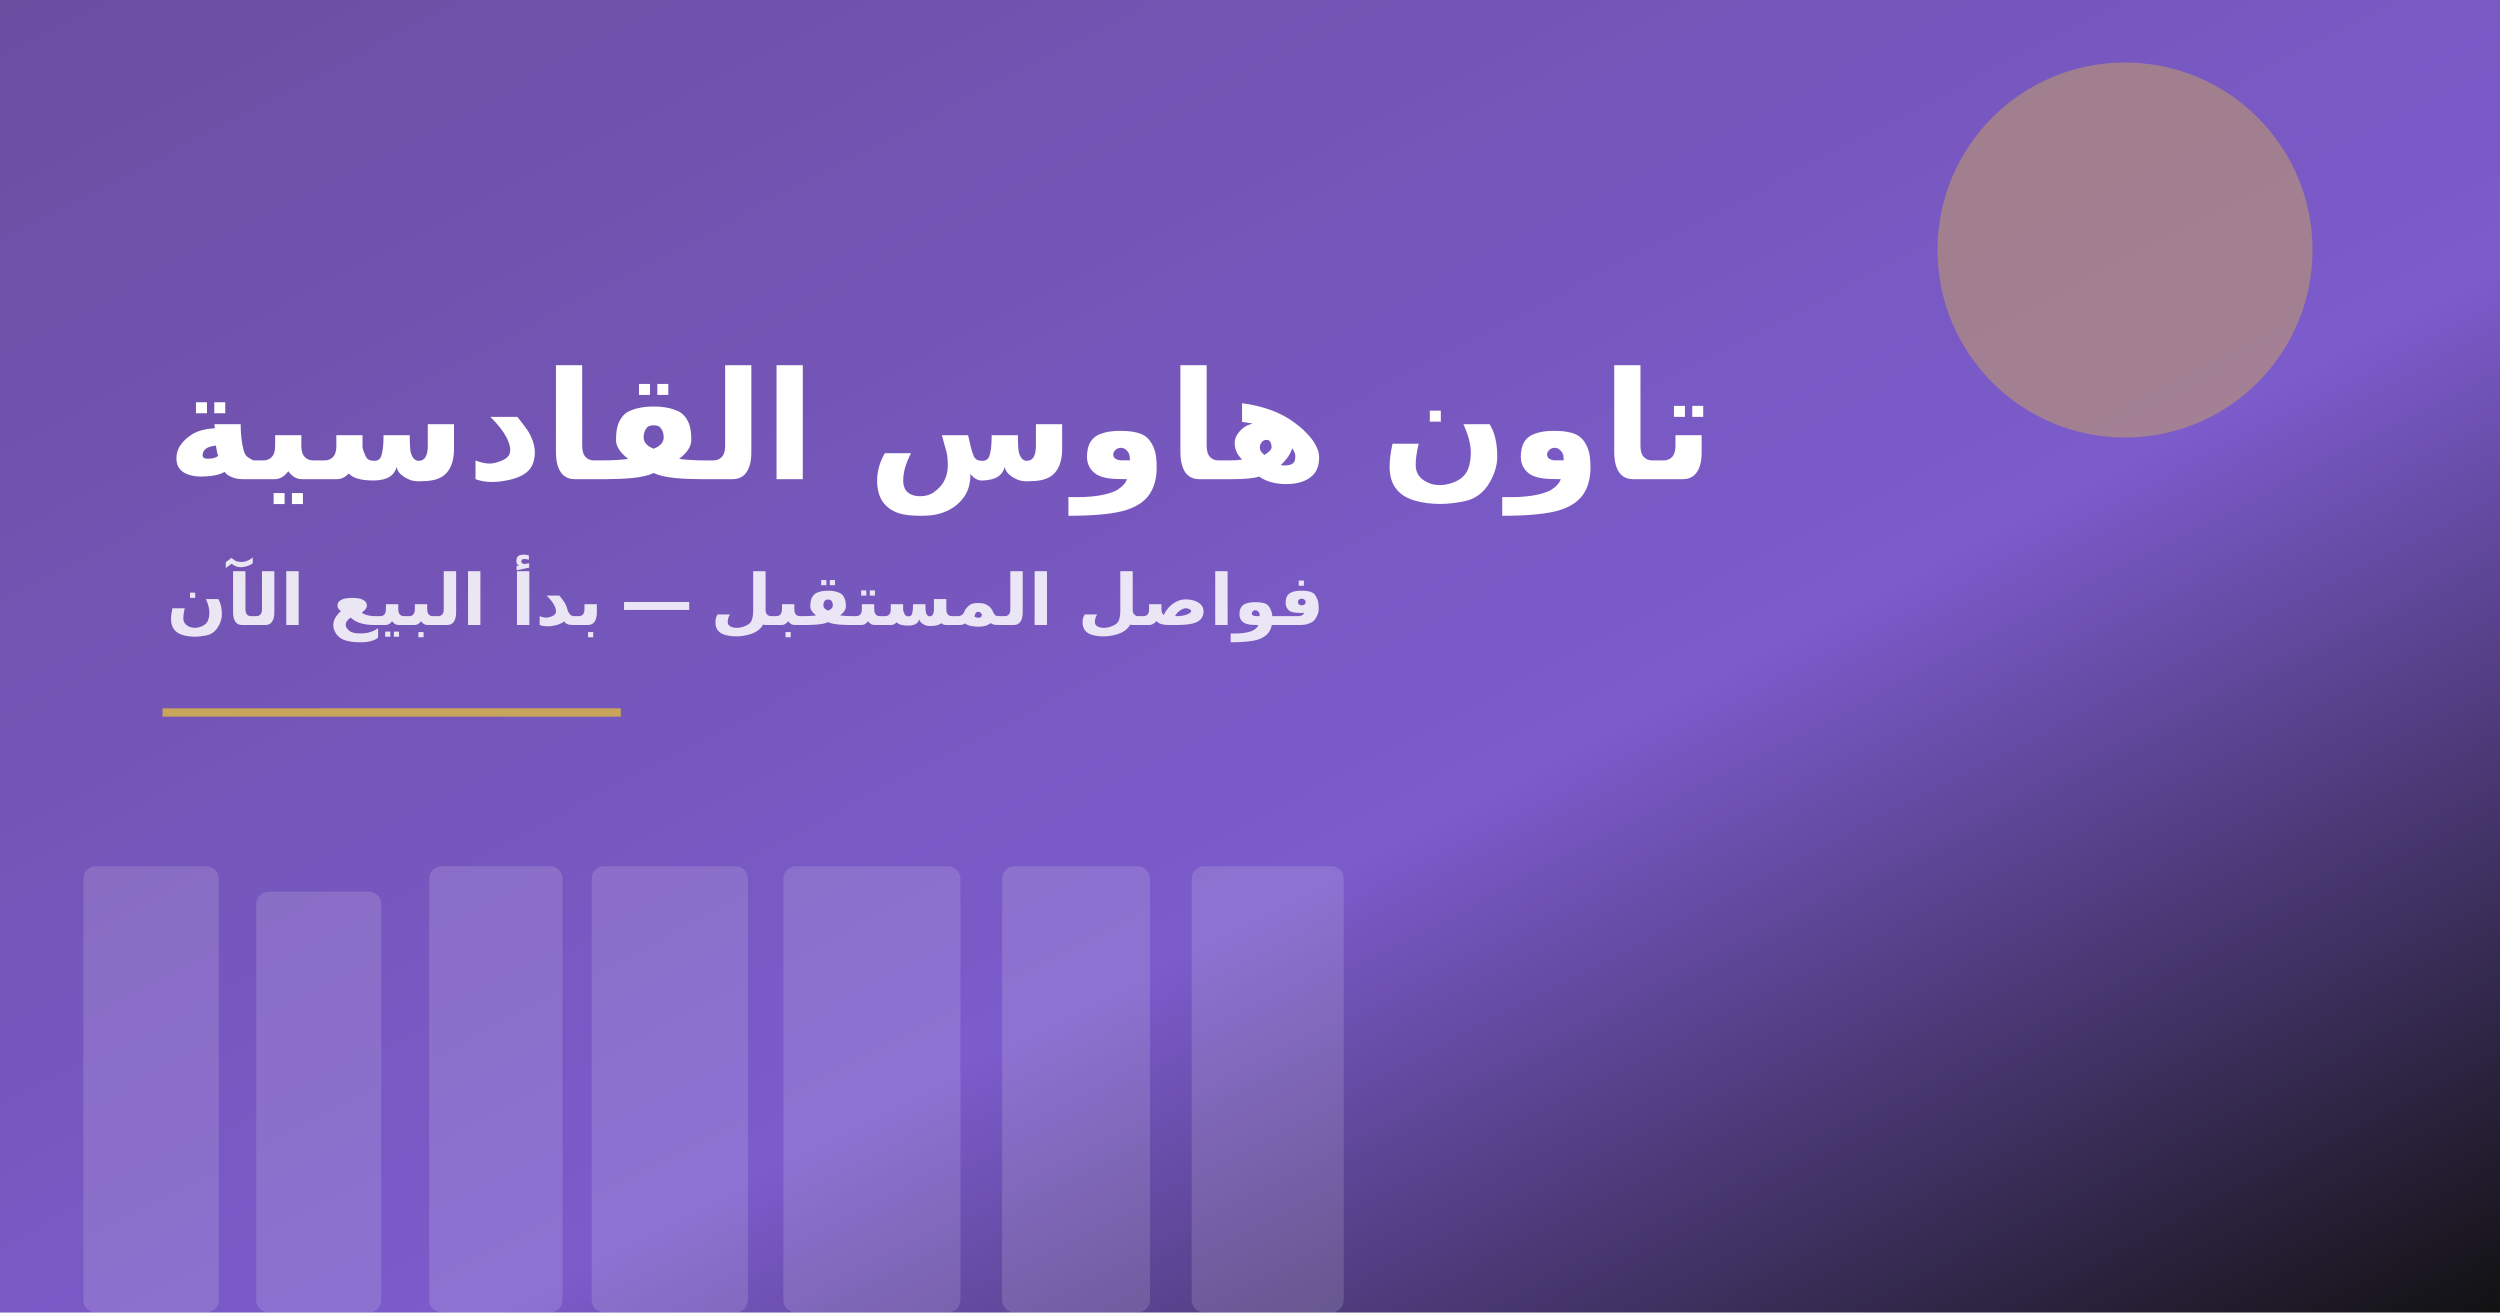
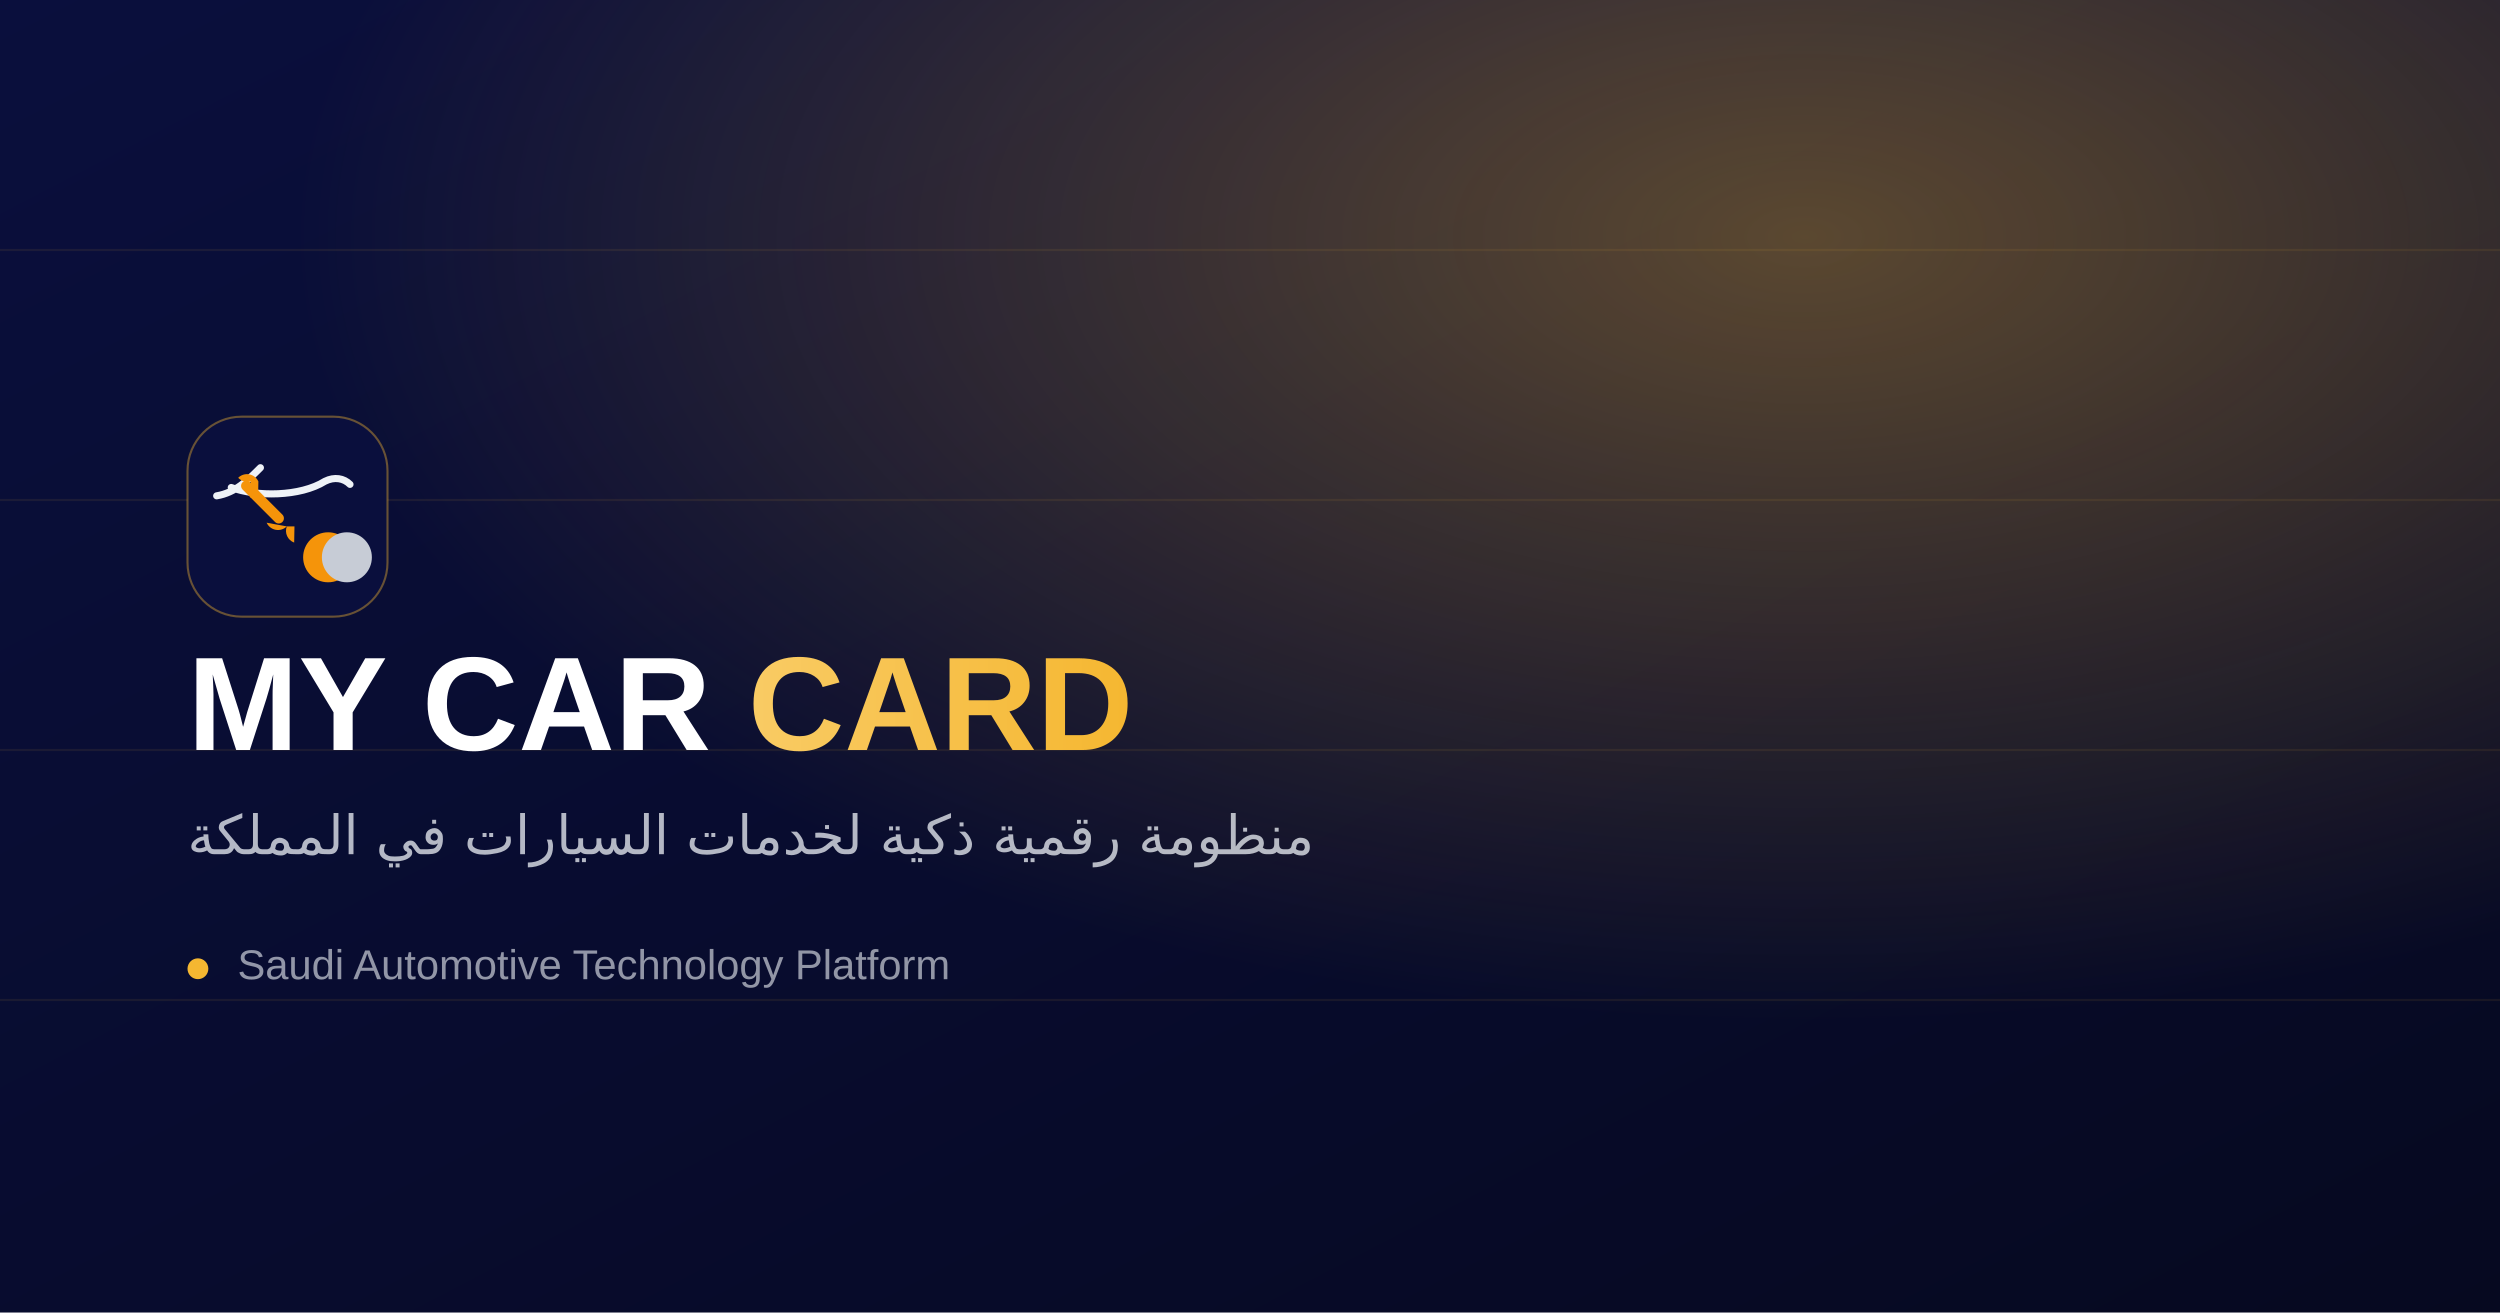
<svg xmlns="http://www.w3.org/2000/svg" width="1200" height="630" viewBox="0 0 1200 630">
  <defs>
-     <linearGradient id="g_og" x1="0%" y1="0%" x2="100%" y2="100%">
-       <stop offset="0%" stop-color="#6B4FA1" />
-       <stop offset="60%" stop-color="#7C5BCB" />
-       <stop offset="100%" stop-color="#111111" />
+     <linearGradient id="bg" x1="0" y1="0" x2="1" y2="1">
+       <stop offset="0%" stop-color="#0A0F3D" />
+       <stop offset="100%" stop-color="#060920" />
+     </linearGradient>
+     <radialGradient id="glow" cx="72%" cy="18%" r="60%">
+       <stop offset="0%" stop-color="#F5B731" stop-opacity="0.35" />
+       <stop offset="100%" stop-color="#F5B731" stop-opacity="0" />
+     </radialGradient>
+     <linearGradient id="goldText" x1="0" y1="0" x2="1" y2="0">
+       <stop offset="0%" stop-color="#FFE9B0" />
+       <stop offset="100%" stop-color="#F5B731" />
    </linearGradient>
  </defs>
-   <rect width="1200" height="630" fill="url(#g_og)" />
-   <circle cx="1020" cy="120" r="90" fill="#C9A55C" opacity="0.5" />
-   <rect x="40" y="415.8" width="65" height="214.2" rx="6" fill="rgba(255,255,255,0.14)" />
-   <rect x="123" y="428.0" width="60" height="202.0" rx="6" fill="rgba(255,255,255,0.14)" />
-   <rect x="206" y="415.8" width="64" height="214.2" rx="6" fill="rgba(255,255,255,0.14)" />
-   <rect x="284" y="415.8" width="75" height="214.2" rx="6" fill="rgba(255,255,255,0.14)" />
-   <rect x="376" y="415.8" width="85" height="214.2" rx="6" fill="rgba(255,255,255,0.14)" />
-   <rect x="481" y="415.8" width="71" height="214.2" rx="6" fill="rgba(255,255,255,0.14)" />
-   <rect x="572" y="415.8" width="73" height="214.2" rx="6" fill="rgba(255,255,255,0.14)" />
-   <text x="80" y="230" font-family="sans-serif" font-size="72" font-weight="800" fill="white">تاون هاوس القادسية</text>
-   <text x="80" y="300" font-family="sans-serif" font-size="34" font-weight="600" fill="rgba(255,255,255,0.85)">فواصل المستقبل — بدأ البيع الآن</text>
-   <rect x="78" y="340" width="220" height="4" fill="#C9A55C" />
+   <rect width="1200" height="630" fill="url(#bg)" />
+   <rect width="1200" height="630" fill="url(#glow)" />
+   <g opacity="0.08" stroke="#F5B731" stroke-width="1">
+     <line x1="0" y1="120" x2="1200" y2="120" />
+     <line x1="0" y1="240" x2="1200" y2="240" />
+     <line x1="0" y1="360" x2="1200" y2="360" />
+     <line x1="0" y1="480" x2="1200" y2="480" />
+   </g>
+   <g transform="translate(90 200)">
+     <rect x="0" y="0" width="96" height="96" rx="26" fill="#0A0F3D" stroke="#F5B731" stroke-opacity="0.4" />
+     <path d="M14 38c9-1.5 15-7.5 21-13.5M21 34c12 4.5 33 4.5 45-3 4.5-2.25 9-1.5 12 1.5" stroke="#EEF2F7" stroke-width="3.4" fill="none" stroke-linecap="round" />
+     <g transform="translate(36 41) rotate(45)">
+       <path d="M-16.5 0a6 6 0 0 1 8.1-5.6L-3 0-5.6 2.6-11 -3A6 6 0 0 1-16.5 0Zm33 0a6 6 0 0 1-8.1 5.6L16.5 0l2.6-2.6L24.5 3A6 6 0 0 1 16.5 0Z" fill="#F5940A" />
+       <rect x="-13.5" y="-2.5" width="27" height="5" rx="2.5" fill="#F5940A" />
+     </g>
+     <circle cx="67.5" cy="67.5" r="12" fill="#F5940A" />
+     <circle cx="76.5" cy="67.5" r="12" fill="#C7CCD6" />
+   </g>
+   <text x="90" y="360" font-family="Arial, sans-serif" font-size="64" font-weight="800" fill="#FFFFFF">MY CAR <tspan fill="url(#goldText)">CARD</tspan>
+   </text>
+   <text x="90" y="410" font-family="Arial, sans-serif" font-size="26" fill="#EEF2F7" opacity="0.75">منظومة رقمية ذكية لخدمات السيارات في المملكة</text>
+   <g transform="translate(90 460)">
+     <rect width="10" height="10" rx="5" fill="#F5B731" />
+     <text x="24" y="10" font-family="Arial, sans-serif" font-size="20" fill="#EEF2F7" opacity="0.6">Saudi Automotive Technology Platform</text>
+   </g>
</svg>
